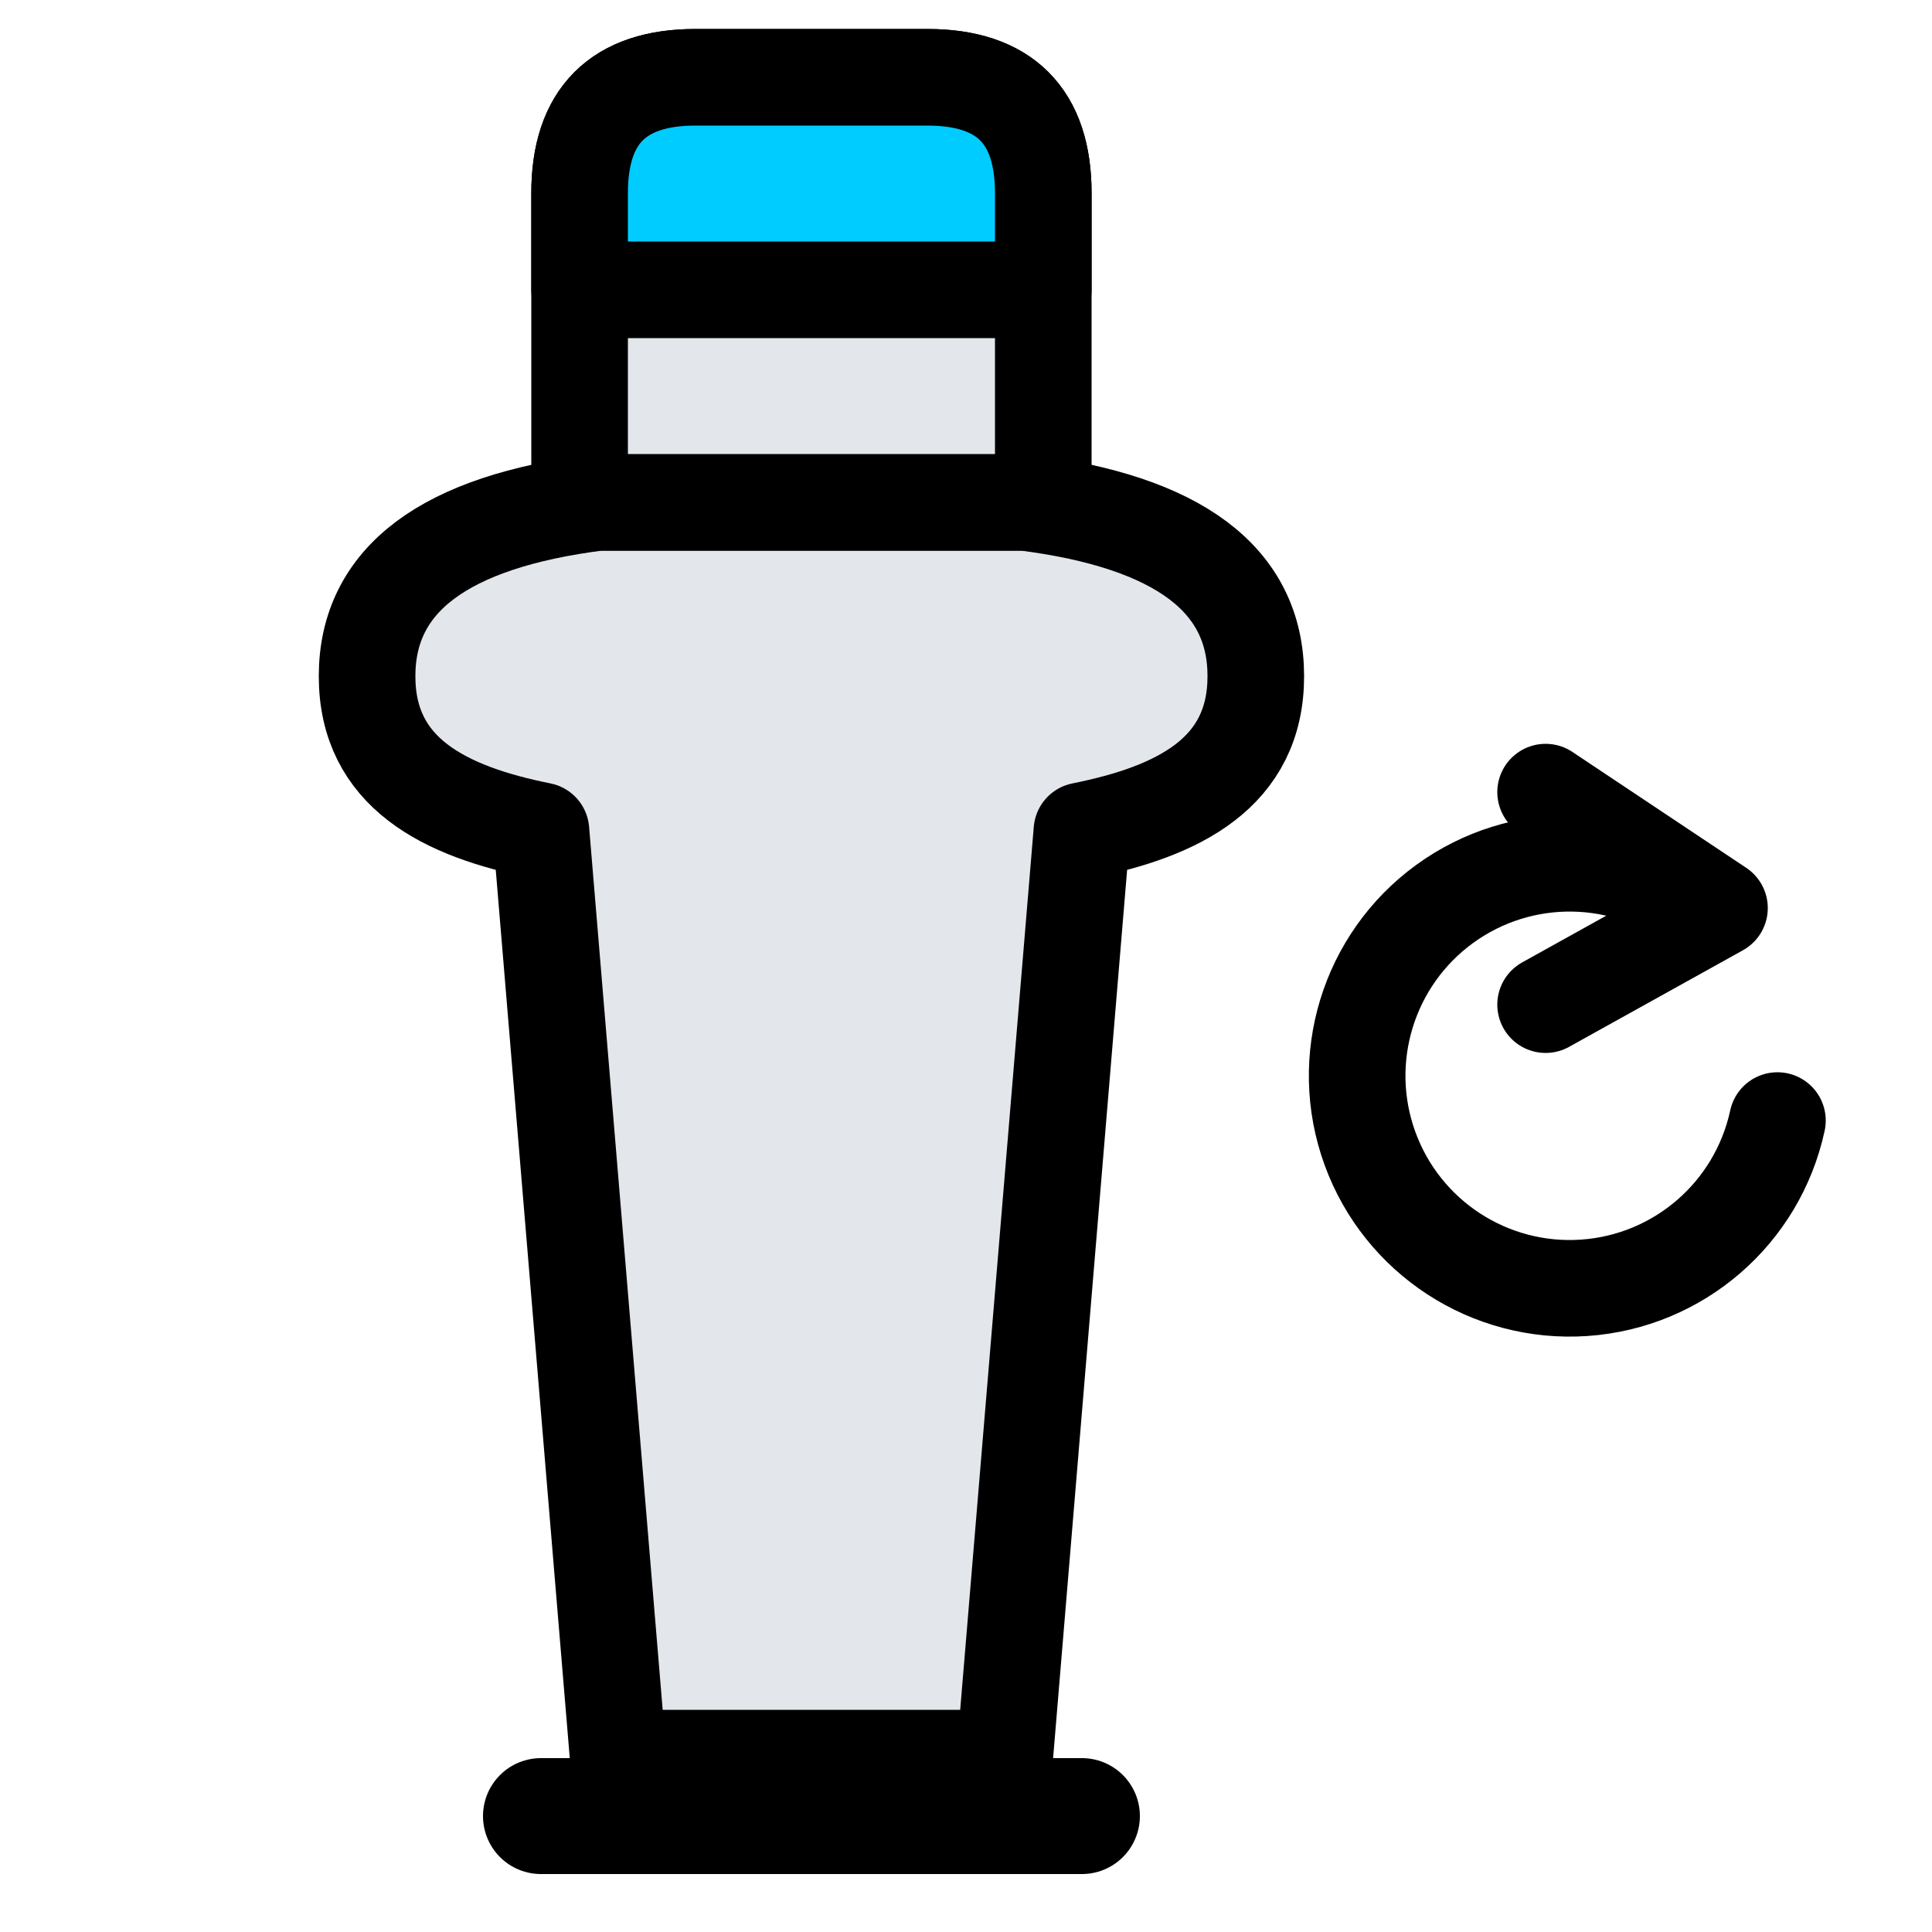
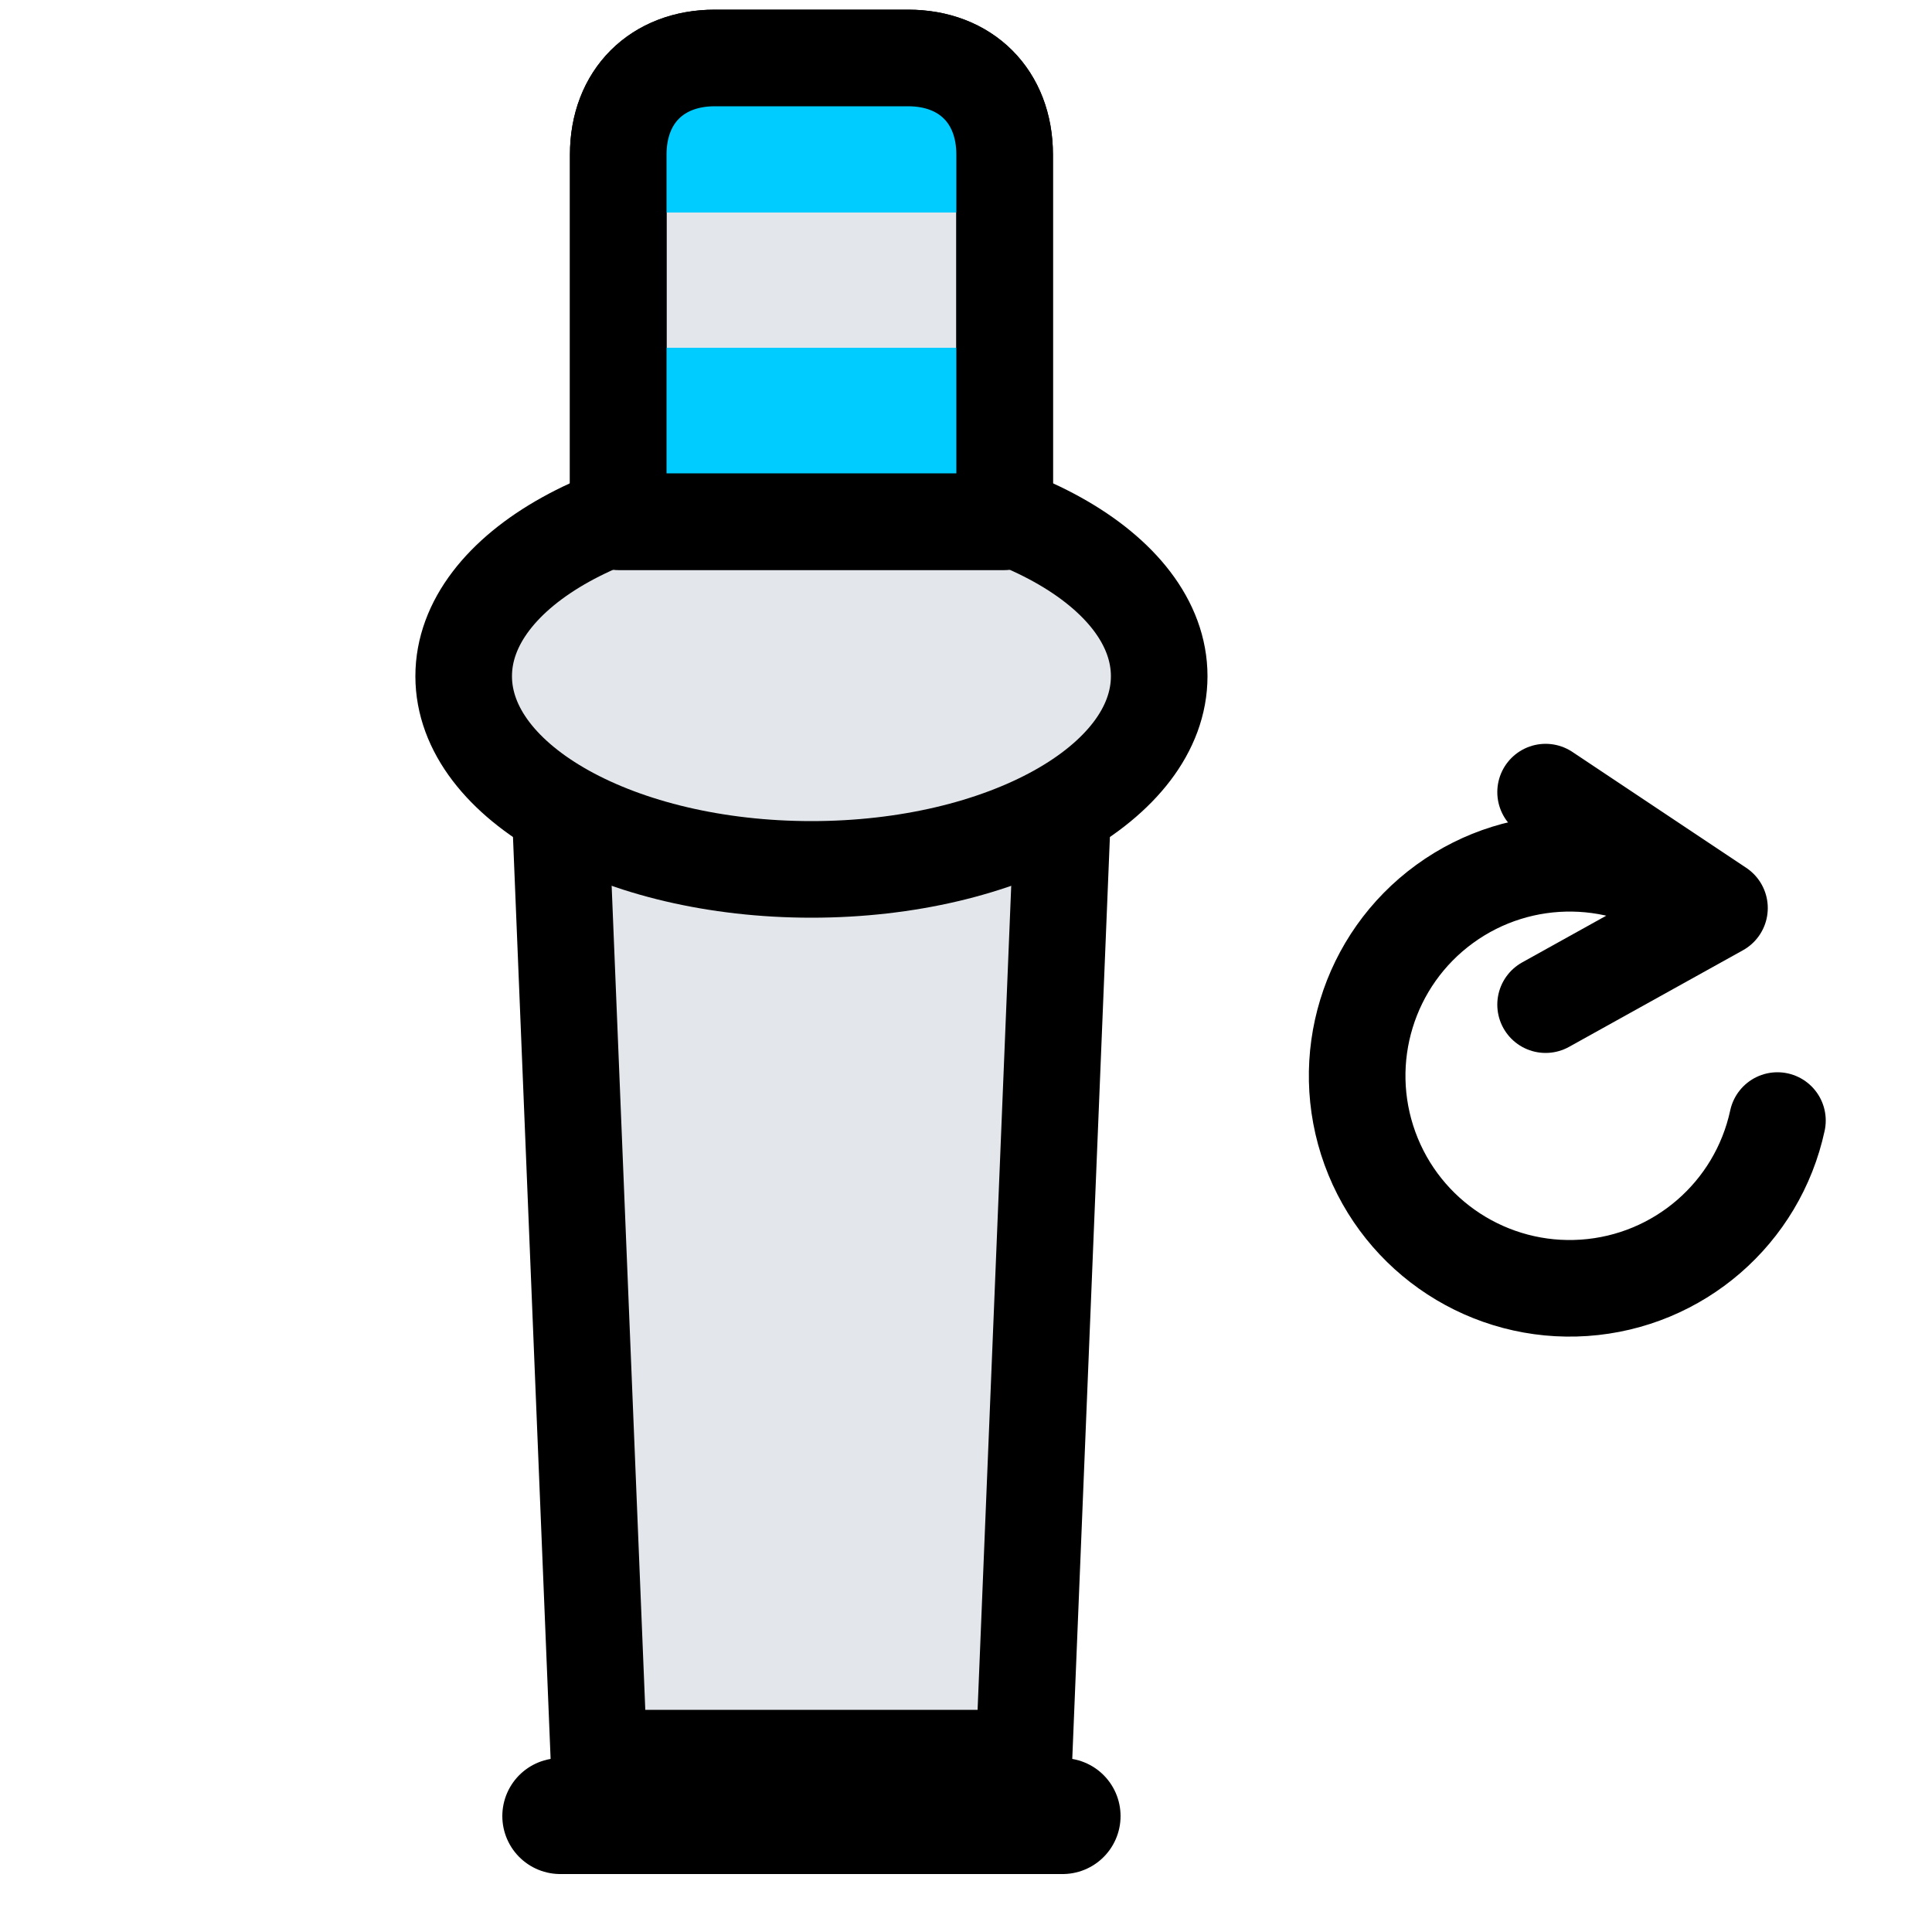
<svg xmlns="http://www.w3.org/2000/svg" viewBox="0 0 100 100" fill="none" stroke="currentColor" stroke-width="5" stroke-linecap="round" stroke-linejoin="round">
-   <path d="M31 26C23 27 19 30 19 35C19 40 23 42 28 43L32 91H52L56 43C61 42 65 40 65 35C65 30 61 27 53 26Z" fill="#e3e7eb" />
-   <path d="M30 26V10C30 6 32 4 36 4H48C52 4 54 6 54 10V26Z" fill="#e3e7eb" />
-   <path d="M30 15V10C30 6 32 4 36 4H48C52 4 54 6 54 10V15Z" fill="#00ccff" />
-   <path d="M28 94H56" stroke-width="6" />
+   <path d="M29 42L31 91H53L55 42Z" fill="#e3e7eb" />
+   <ellipse cx="42" cy="35" rx="18" ry="10" fill="#e3e7eb" />
+   <path d="M32 27V8C32 5 34 3 37 3H47C50 3 52 5 52 8V27Z" fill="#e3e7eb" />
+   <path d="M32 11V8C32 5 34 3 37 3H47C50 3 52 5 52 8V11Z" fill="#00ccff" stroke="none" />
+   <path d="M32 18H52V27H32Z" fill="#00ccff" stroke="none" />
+   <path d="M32 27V8C32 5 34 3 37 3H47C50 3 52 5 52 8V27Z" />
+   <path d="M29 94H55" stroke-width="6" />
  <path d="M92 58a11 11 0 1 1-4-11" />
  <path d="M80 41l9 6-9 5" />
</svg>
